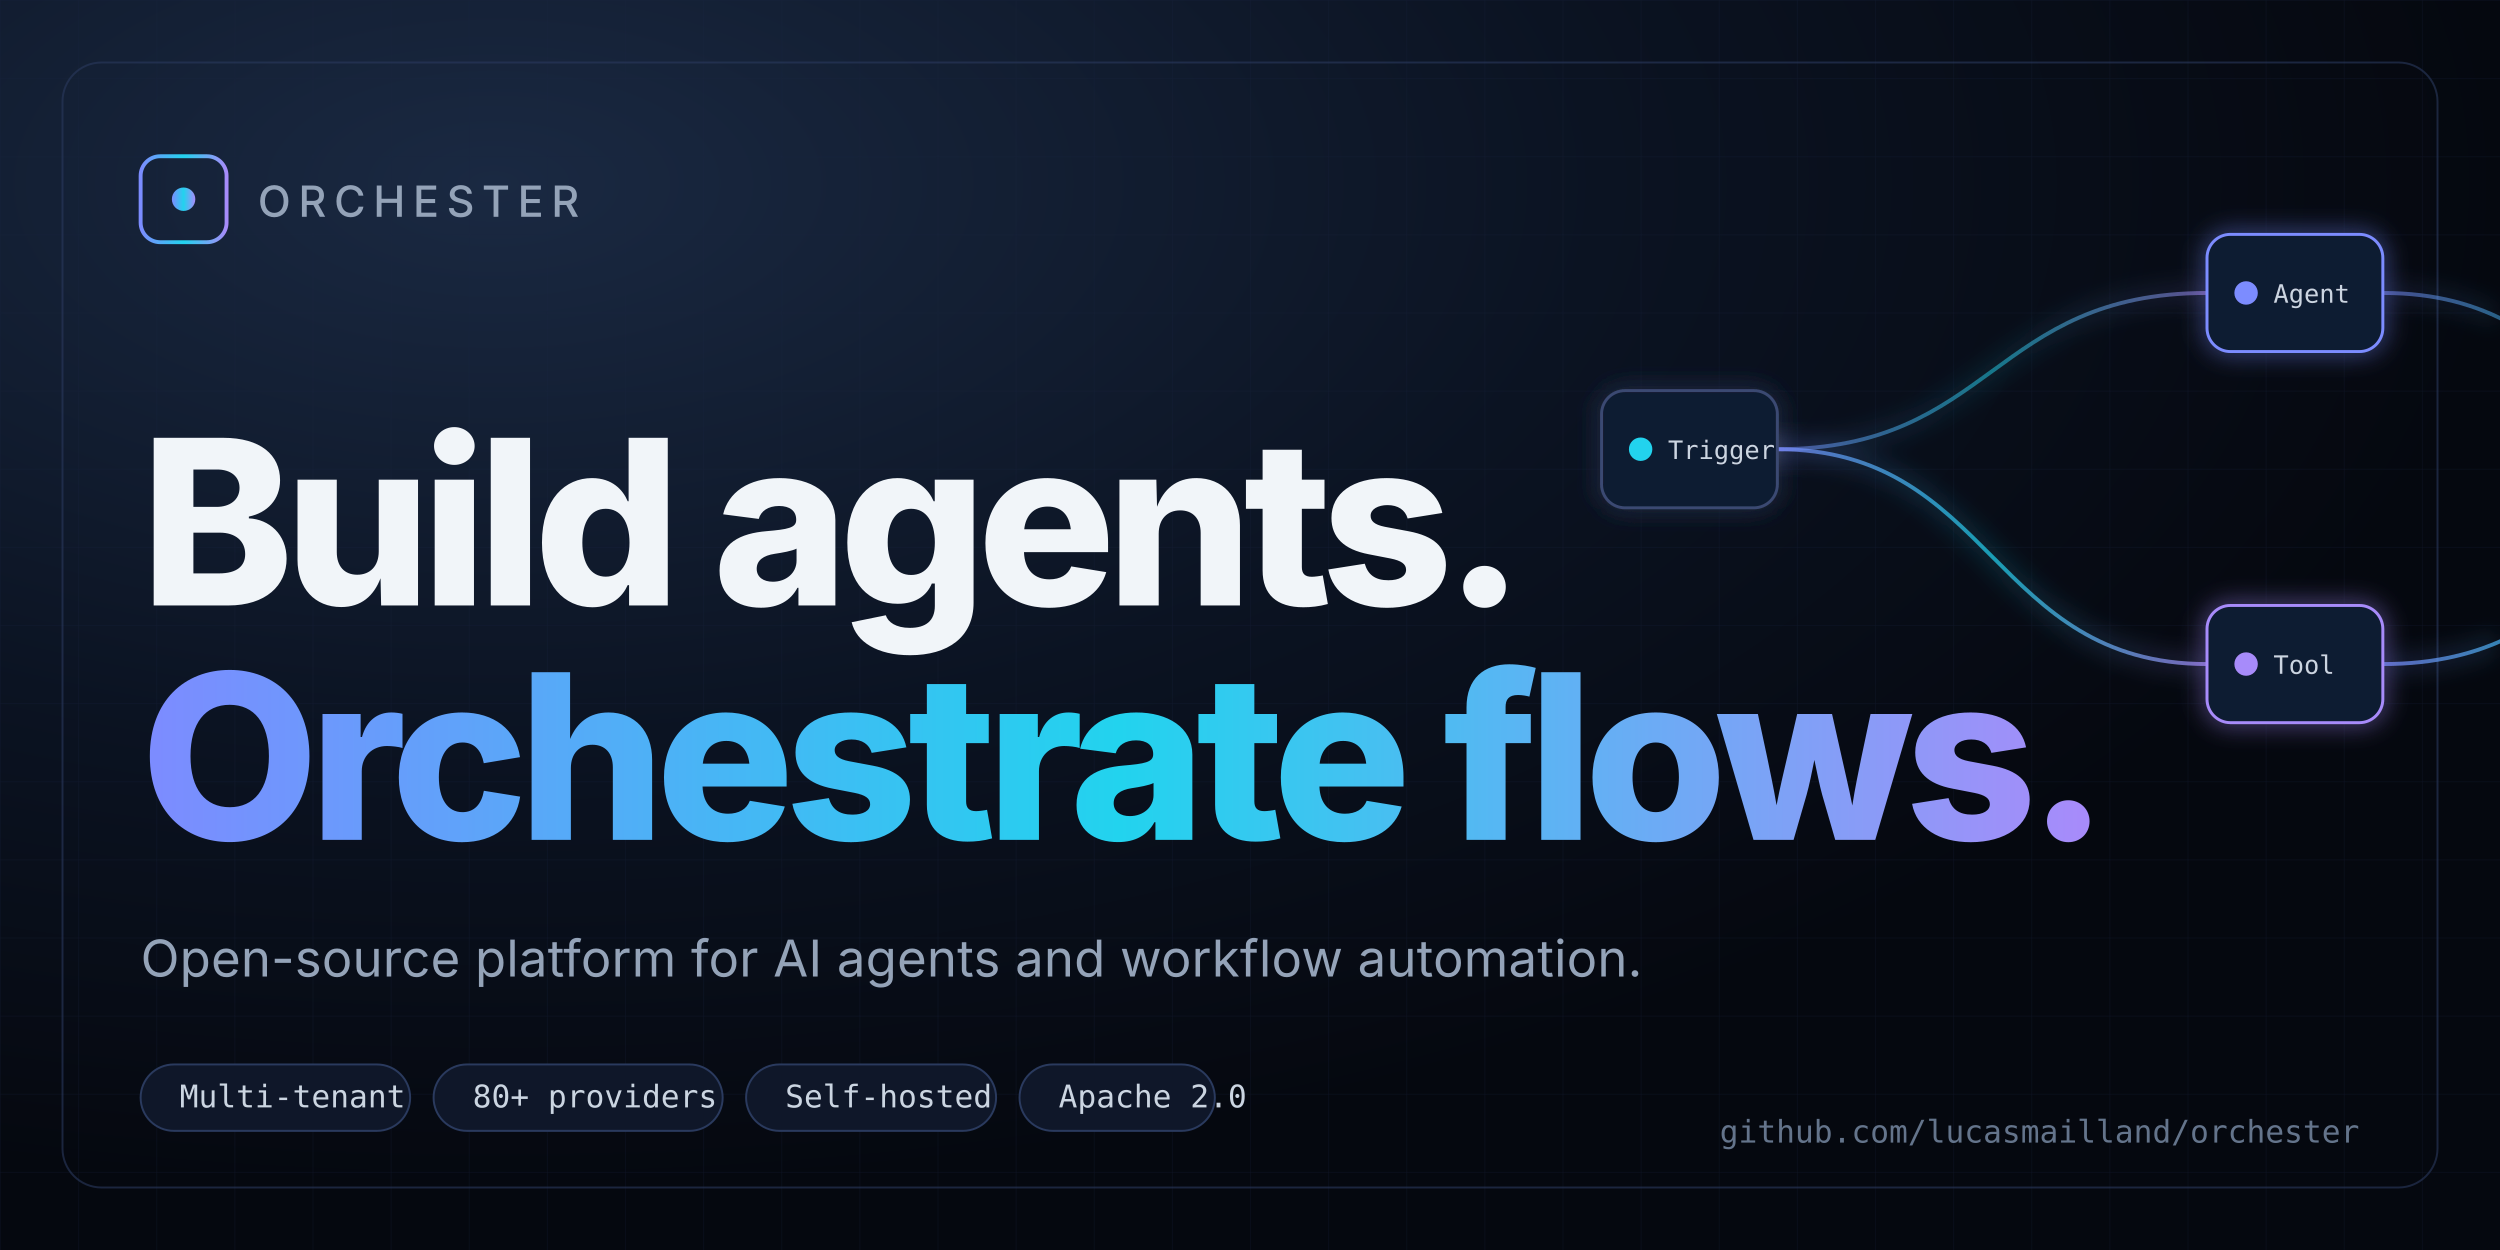
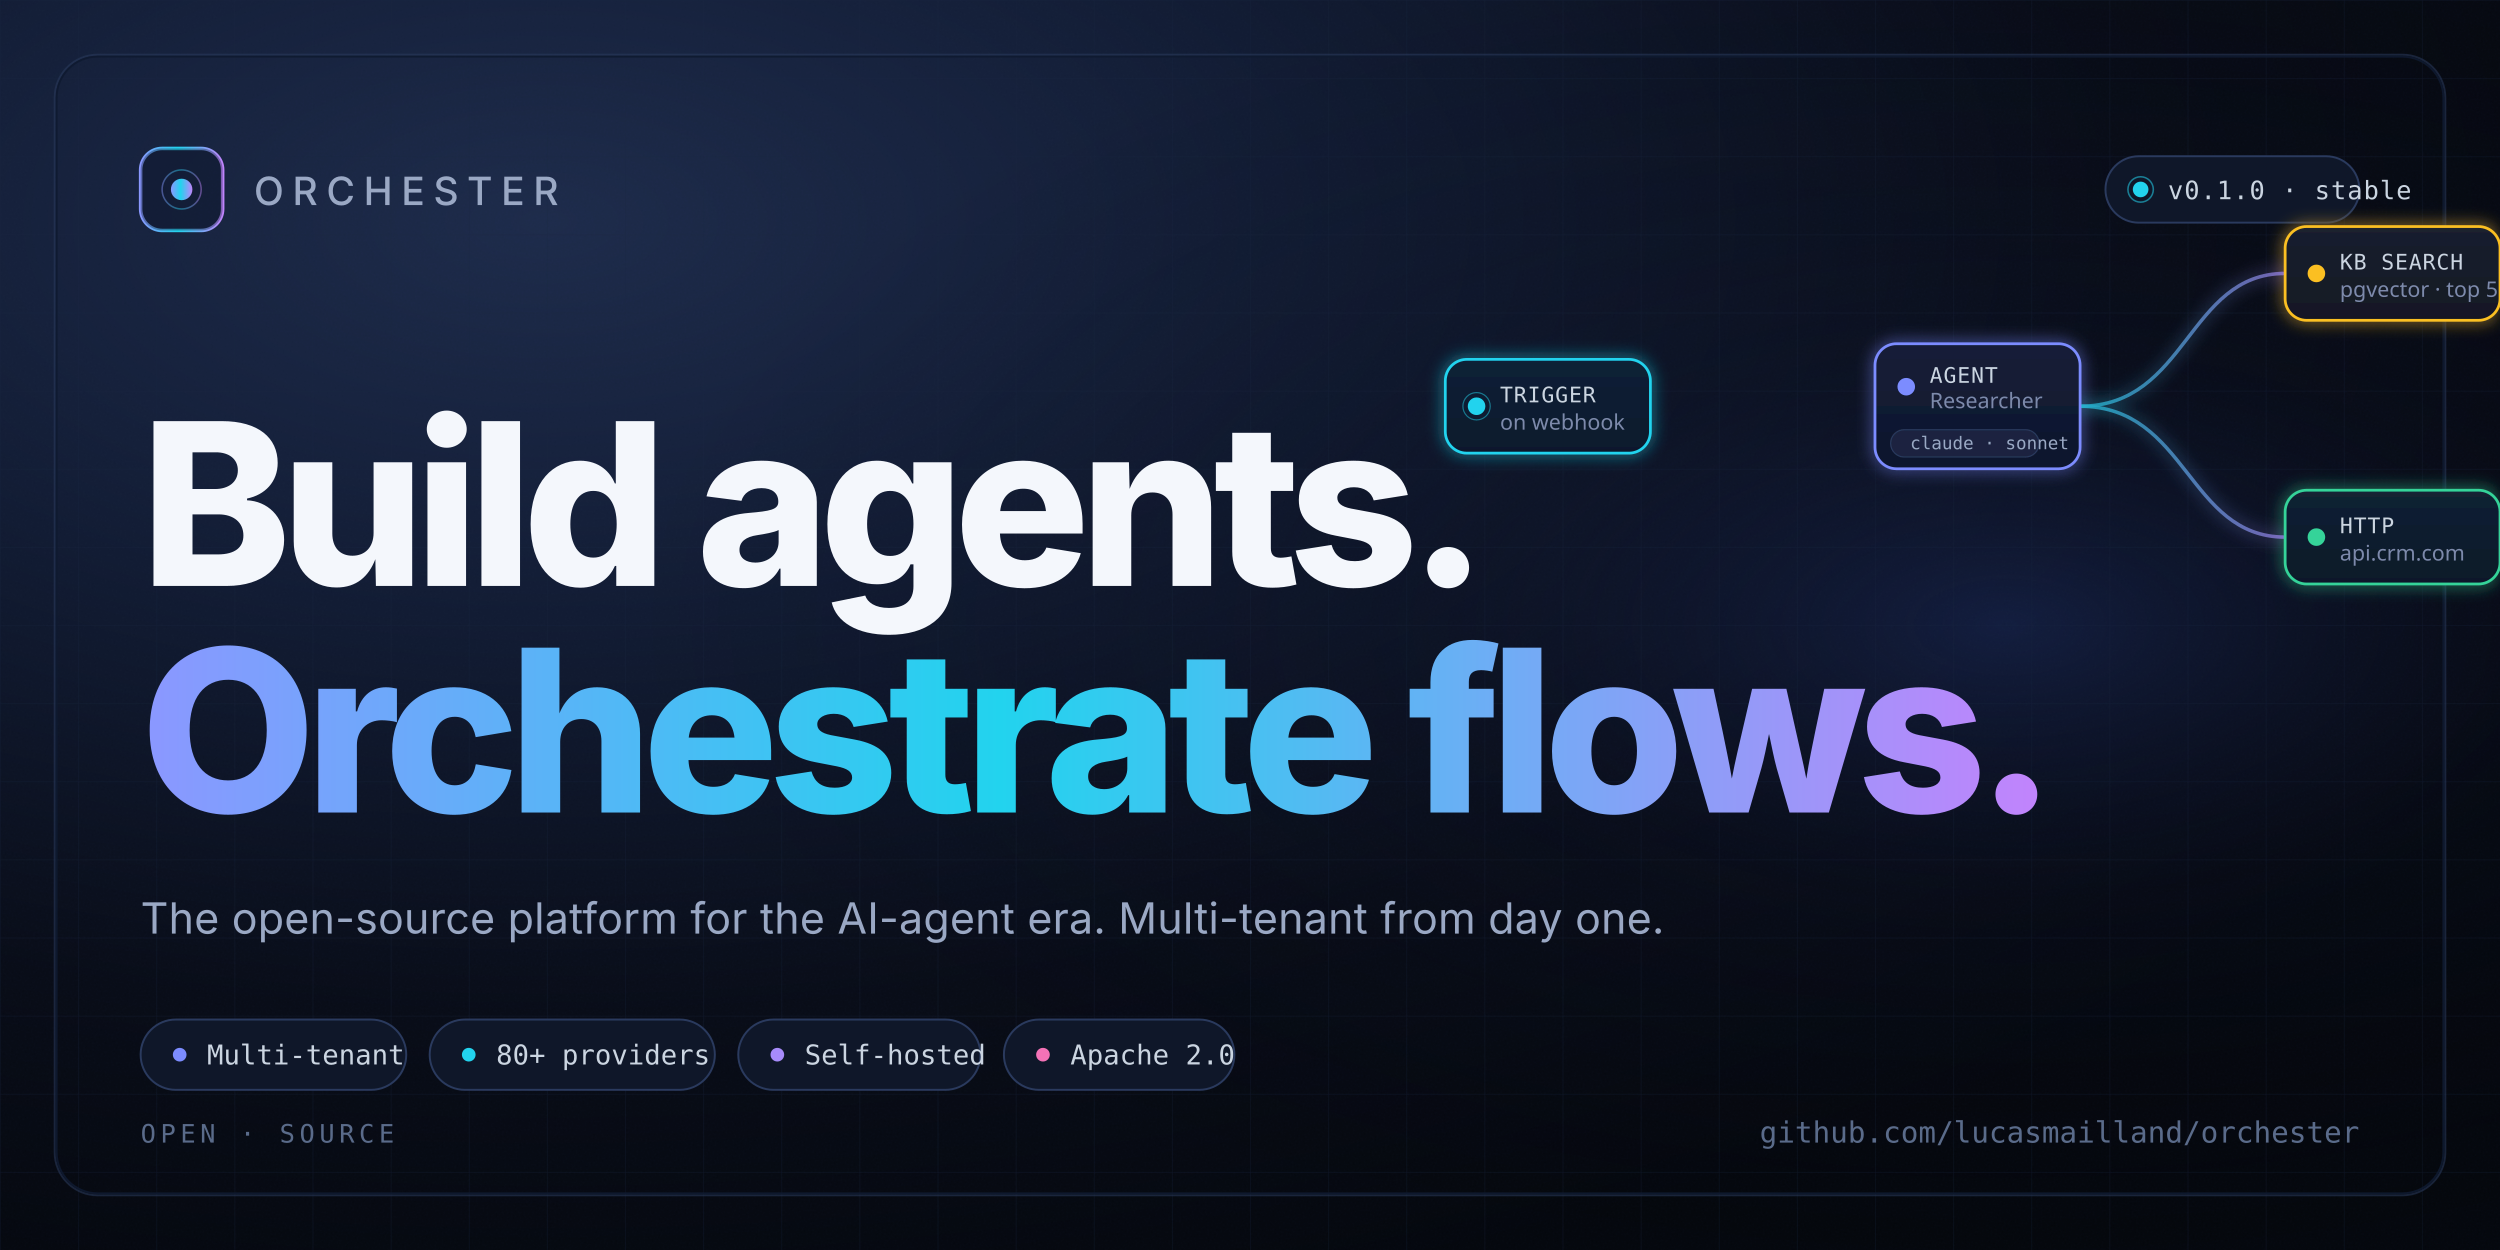
- <svg xmlns="http://www.w3.org/2000/svg" viewBox="0 0 1280 640" width="1280" height="640" role="img" aria-label="Orchester — Build and orchestrate AI agents">
+ <svg xmlns="http://www.w3.org/2000/svg" viewBox="0 0 1280 640" width="1280" height="640" role="img" aria-label="Orchester — Build agents, orchestrate flows">
  <defs>
-     <radialGradient id="bgGlow" cx="20%" cy="15%" r="80%">
-       <stop offset="0%" stop-color="#1a2942" stop-opacity="1" />
-       <stop offset="55%" stop-color="#0b1322" stop-opacity="1" />
-       <stop offset="100%" stop-color="#05080f" stop-opacity="1" />
+     <radialGradient id="bgGlow" cx="22%" cy="18%" r="90%">
+       <stop offset="0%" stop-color="#1c2a4a" stop-opacity="1" />
+       <stop offset="35%" stop-color="#101a32" stop-opacity="1" />
+       <stop offset="70%" stop-color="#070b16" stop-opacity="1" />
+       <stop offset="100%" stop-color="#03060c" stop-opacity="1" />
+     </radialGradient>
+     <radialGradient id="aurora" cx="80%" cy="50%" r="55%">
+       <stop offset="0%" stop-color="#1a2a5e" stop-opacity="0.55" />
+       <stop offset="40%" stop-color="#0b1024" stop-opacity="0.25" />
+       <stop offset="100%" stop-color="#000000" stop-opacity="0" />
    </radialGradient>
    <linearGradient id="accent" x1="0%" y1="0%" x2="100%" y2="0%">
-       <stop offset="0%" stop-color="#7c8cff" />
-       <stop offset="50%" stop-color="#22d3ee" />
-       <stop offset="100%" stop-color="#a78bfa" />
+       <stop offset="0%" stop-color="#8a98ff" />
+       <stop offset="45%" stop-color="#22d3ee" />
+       <stop offset="100%" stop-color="#c084fc" />
    </linearGradient>
    <filter id="nodeGlow" x="-50%" y="-50%" width="200%" height="200%">
-       <feGaussianBlur stdDeviation="6" result="blur" />
+       <feGaussianBlur stdDeviation="4" result="blur" />
      <feMerge>
        <feMergeNode in="blur" />
        <feMergeNode in="SourceGraphic" />
      </feMerge>
    </filter>
+     <linearGradient id="edge" x1="0%" y1="0%" x2="100%" y2="0%">
+       <stop offset="0%" stop-color="#22d3ee" stop-opacity="0.85" />
+       <stop offset="100%" stop-color="#a78bfa" stop-opacity="0.85" />
+     </linearGradient>
    <pattern id="grid" x="0" y="0" width="40" height="40" patternUnits="userSpaceOnUse">
-       <path d="M 40 0 L 0 0 0 40" fill="none" stroke="#1c2742" stroke-width="0.5" stroke-opacity="0.4" />
+       <path d="M 40 0 L 0 0 0 40" fill="none" stroke="#1a2440" stroke-width="0.5" stroke-opacity="0.45" />
    </pattern>
+     <filter id="noise" x="0%" y="0%" width="100%" height="100%">
+       <feTurbulence type="fractalNoise" baseFrequency="0.9" numOctaves="2" stitchTiles="stitch" />
+       <feColorMatrix values="0 0 0 0 0.6  0 0 0 0 0.65  0 0 0 0 0.8  0 0 0 0.035 0" />
+     </filter>
+     <linearGradient id="nodeBg" x1="0%" y1="0%" x2="0%" y2="100%">
+       <stop offset="0%" stop-color="#111a30" />
+       <stop offset="100%" stop-color="#0a1224" />
+     </linearGradient>
  </defs>
  <rect width="1280" height="640" fill="url(#bgGlow)" />
+   <rect width="1280" height="640" fill="url(#aurora)" />
  <rect width="1280" height="640" fill="url(#grid)" />
-   <rect x="32" y="32" width="1216" height="576" rx="20" fill="none" stroke="#2a3a5e" stroke-width="1" stroke-opacity="0.6" />
-   <g transform="translate(72, 80)">
-     <rect width="44" height="44" rx="10" fill="none" stroke="url(#accent)" stroke-width="2" />
-     <circle cx="22" cy="22" r="6" fill="url(#accent)" />
+   <rect width="1280" height="640" filter="url(#noise)" opacity="0.6" />
+   <rect x="28" y="28" width="1224" height="584" rx="22" fill="none" stroke="#2a3a5e" stroke-width="1" stroke-opacity="0.55" />
+   <rect x="29" y="29" width="1222" height="582" rx="21" fill="none" stroke="#0f1a30" stroke-width="1" stroke-opacity="0.9" />
+   <g transform="translate(72, 76)">
+     <rect width="42" height="42" rx="11" fill="none" stroke="url(#accent)" stroke-width="1.8" />
+     <rect width="42" height="42" rx="11" fill="#0a1224" opacity="0.35" />
+     <circle cx="21" cy="21" r="5.5" fill="url(#accent)" />
+     <circle cx="21" cy="21" r="10" fill="none" stroke="url(#accent)" stroke-width="0.8" opacity="0.45" />
  </g>
-   <text x="132" y="111" font-family="ui-sans-serif, -apple-system, Segoe UI, Inter, sans-serif" font-size="22" font-weight="500" fill="#94a3b8" letter-spacing="0.18em">ORCHESTER</text>
-   <text x="72" y="310" font-family="ui-sans-serif, -apple-system, Segoe UI, Inter, sans-serif" font-size="118" font-weight="800" fill="#f1f5f9" letter-spacing="-0.04em">Build agents.</text>
-   <text x="72" y="430" font-family="ui-sans-serif, -apple-system, Segoe UI, Inter, sans-serif" font-size="118" font-weight="800" fill="url(#accent)" letter-spacing="-0.04em">Orchestrate flows.</text>
-   <text x="72" y="500" font-family="ui-sans-serif, -apple-system, Segoe UI, Inter, sans-serif" font-size="26" font-weight="400" fill="#94a3b8" letter-spacing="0.005em">Open-source platform for AI agents and workflow automation.</text>
-   <g font-family="ui-monospace, SFMono-Regular, Menlo, monospace" font-size="16" fill="#cbd5e1">
-     <g transform="translate(72, 545)">
-       <rect width="138" height="34" rx="17" fill="#0f1729" stroke="#2a3a5e" stroke-width="1" />
-       <text x="20" y="22">Multi-tenant</text>
+   <text x="130" y="105" font-family="ui-sans-serif, -apple-system, Segoe UI, Inter, sans-serif" font-size="20" font-weight="500" fill="#9aa8c4" letter-spacing="0.22em">ORCHESTER</text>
+   <g transform="translate(1078, 80)">
+     <rect width="130" height="34" rx="17" fill="#0f1729" stroke="#2a3a5e" stroke-width="1" />
+     <circle cx="18" cy="17" r="4" fill="#22d3ee" />
+     <circle cx="18" cy="17" r="6.5" fill="none" stroke="#22d3ee" stroke-width="0.8" opacity="0.55" />
+     <text x="32" y="22" font-family="ui-monospace, SFMono-Regular, Menlo, monospace" font-size="13" fill="#cbd5e1" letter-spacing="0.04em">v0.1.0 · stable</text>
+   </g>
+   <text x="72" y="300" font-family="ui-sans-serif, -apple-system, Segoe UI, Inter, sans-serif" font-size="116" font-weight="800" fill="#f4f7fc" letter-spacing="-0.045em">Build agents.</text>
+   <text x="72" y="416" font-family="ui-sans-serif, -apple-system, Segoe UI, Inter, sans-serif" font-size="116" font-weight="800" fill="url(#accent)" letter-spacing="-0.045em">Orchestrate flows.</text>
+   <text x="72" y="478" font-family="ui-sans-serif, -apple-system, Segoe UI, Inter, sans-serif" font-size="22" font-weight="400" fill="#9aa8c4" letter-spacing="0.005em">The open-source platform for the AI-agent era. Multi-tenant from day one.</text>
+   <g font-family="ui-monospace, SFMono-Regular, Menlo, monospace" font-size="14" fill="#cbd5e1">
+     <g transform="translate(72, 522)">
+       <rect width="136" height="36" rx="18" fill="#0f1729" stroke="#2a3a5e" stroke-width="1" />
+       <circle cx="20" cy="18" r="3.5" fill="#7c8cff" />
+       <text x="34" y="23">Multi-tenant</text>
    </g>
-     <g transform="translate(222, 545)">
-       <rect width="148" height="34" rx="17" fill="#0f1729" stroke="#2a3a5e" stroke-width="1" />
-       <text x="20" y="22">80+ providers</text>
+     <g transform="translate(220, 522)">
+       <rect width="146" height="36" rx="18" fill="#0f1729" stroke="#2a3a5e" stroke-width="1" />
+       <circle cx="20" cy="18" r="3.5" fill="#22d3ee" />
+       <text x="34" y="23">80+ providers</text>
    </g>
-     <g transform="translate(382, 545)">
-       <rect width="128" height="34" rx="17" fill="#0f1729" stroke="#2a3a5e" stroke-width="1" />
-       <text x="20" y="22">Self-hosted</text>
+     <g transform="translate(378, 522)">
+       <rect width="124" height="36" rx="18" fill="#0f1729" stroke="#2a3a5e" stroke-width="1" />
+       <circle cx="20" cy="18" r="3.5" fill="#a78bfa" />
+       <text x="34" y="23">Self-hosted</text>
    </g>
-     <g transform="translate(522, 545)">
-       <rect width="100" height="34" rx="17" fill="#0f1729" stroke="#2a3a5e" stroke-width="1" />
-       <text x="20" y="22">Apache 2.0</text>
+     <g transform="translate(514, 522)">
+       <rect width="118" height="36" rx="18" fill="#0f1729" stroke="#2a3a5e" stroke-width="1" />
+       <circle cx="20" cy="18" r="3.5" fill="#f472b6" />
+       <text x="34" y="23">Apache 2.0</text>
    </g>
  </g>
-   <g transform="translate(820, 180)" filter="url(#nodeGlow)">
-     <path d="M 90 50 C 200 50, 200 160, 310 160" fill="none" stroke="url(#accent)" stroke-width="2" opacity="0.7" />
-     <path d="M 90 50 C 200 50, 200 -30, 310 -30" fill="none" stroke="url(#accent)" stroke-width="2" opacity="0.5" />
-     <path d="M 400 160 C 510 160, 510 70, 620 70" fill="none" stroke="url(#accent)" stroke-width="2" opacity="0.7" />
-     <path d="M 400 -30 C 510 -30, 510 70, 620 70" fill="none" stroke="url(#accent)" stroke-width="2" opacity="0.5" />
-     <g transform="translate(0, 20)">
-       <rect width="90" height="60" rx="12" fill="#101a30" stroke="#3a4a72" stroke-width="1.5" />
-       <circle cx="20" cy="30" r="6" fill="#22d3ee" />
-       <text x="34" y="35" font-family="ui-monospace, monospace" font-size="13" fill="#cbd5e1">Trigger</text>
+   <g transform="translate(740, 170)" filter="url(#nodeGlow)">
+     <g stroke="url(#edge)" stroke-width="1.8" fill="none" opacity="0.75">
+       <path d="M 105 38 C 165 38, 175 38, 220 38" />
+       <path d="M 325 38 C 380 38, 380 -30, 430 -30" />
+       <path d="M 325 38 C 380 38, 380 105, 430 105" />
+       <path d="M 540 -30 C 590 -30, 590 38, 640 38" />
+       <path d="M 540 105 C 590 105, 590 38, 640 38" />
+       <path d="M 740 38 C 800 38, 800 -32, 850 -32" />
+       <path d="M 740 38 C 800 38, 800 105, 850 105" />
    </g>
-     <g transform="translate(310, -60)">
-       <rect width="90" height="60" rx="12" fill="#101a30" stroke="#7c8cff" stroke-width="1.5" />
-       <circle cx="20" cy="30" r="6" fill="#7c8cff" />
-       <text x="34" y="35" font-family="ui-monospace, monospace" font-size="13" fill="#cbd5e1">Agent</text>
+     <g transform="translate(0, 14)">
+       <rect width="105" height="48" rx="11" fill="url(#nodeBg)" stroke="#22d3ee" stroke-width="1.4" />
+       <rect width="105" height="48" rx="11" fill="#22d3ee" opacity="0.04" />
+       <circle cx="16" cy="24" r="4.5" fill="#22d3ee" />
+       <circle cx="16" cy="24" r="7" fill="none" stroke="#22d3ee" stroke-width="0.6" opacity="0.5" />
+       <text x="28" y="22" font-family="ui-monospace, monospace" font-size="11" fill="#cbd5e1" letter-spacing="0.04em">TRIGGER</text>
+       <text x="28" y="36" font-family="ui-sans-serif, sans-serif" font-size="11" fill="#7d8aab">on webhook</text>
    </g>
-     <g transform="translate(310, 130)">
-       <rect width="90" height="60" rx="12" fill="#101a30" stroke="#a78bfa" stroke-width="1.5" />
-       <circle cx="20" cy="30" r="6" fill="#a78bfa" />
-       <text x="34" y="35" font-family="ui-monospace, monospace" font-size="13" fill="#cbd5e1">Tool</text>
+     <g transform="translate(220, 6)">
+       <rect width="105" height="64" rx="11" fill="url(#nodeBg)" stroke="#7c8cff" stroke-width="1.4" />
+       <rect width="105" height="64" rx="11" fill="#7c8cff" opacity="0.04" />
+       <circle cx="16" cy="22" r="4.5" fill="#7c8cff" />
+       <text x="28" y="20" font-family="ui-monospace, monospace" font-size="11" fill="#cbd5e1" letter-spacing="0.04em">AGENT</text>
+       <text x="28" y="33" font-family="ui-sans-serif, sans-serif" font-size="11" fill="#7d8aab">Researcher</text>
+       <g transform="translate(8, 44)">
+         <rect width="76" height="14" rx="7" fill="#1a2440" stroke="#2a3a5e" stroke-width="0.6" />
+         <text x="10" y="10" font-family="ui-monospace, monospace" font-size="9" fill="#9aa8c4">claude · sonnet</text>
+       </g>
    </g>
-     <g transform="translate(620, 40)">
-       <rect width="90" height="60" rx="12" fill="#101a30" stroke="#22d3ee" stroke-width="1.5" />
-       <circle cx="20" cy="30" r="6" fill="#22d3ee" />
-       <text x="34" y="35" font-family="ui-monospace, monospace" font-size="13" fill="#cbd5e1">Output</text>
+     <g transform="translate(430, -54)">
+       <rect width="110" height="48" rx="11" fill="url(#nodeBg)" stroke="#fbbf24" stroke-width="1.4" />
+       <rect width="110" height="48" rx="11" fill="#fbbf24" opacity="0.04" />
+       <circle cx="16" cy="24" r="4.5" fill="#fbbf24" />
+       <text x="28" y="22" font-family="ui-monospace, monospace" font-size="11" fill="#cbd5e1" letter-spacing="0.04em">KB SEARCH</text>
+       <text x="28" y="36" font-family="ui-sans-serif, sans-serif" font-size="11" fill="#7d8aab">pgvector · top 5</text>
+     </g>
+     <g transform="translate(430, 81)">
+       <rect width="110" height="48" rx="11" fill="url(#nodeBg)" stroke="#34d399" stroke-width="1.4" />
+       <rect width="110" height="48" rx="11" fill="#34d399" opacity="0.04" />
+       <circle cx="16" cy="24" r="4.5" fill="#34d399" />
+       <text x="28" y="22" font-family="ui-monospace, monospace" font-size="11" fill="#cbd5e1" letter-spacing="0.04em">HTTP</text>
+       <text x="28" y="36" font-family="ui-sans-serif, sans-serif" font-size="11" fill="#7d8aab">api.crm.com</text>
+     </g>
+     <g transform="translate(640, 14)">
+       <rect width="100" height="48" rx="11" fill="url(#nodeBg)" stroke="#f472b6" stroke-width="1.4" />
+       <rect width="100" height="48" rx="11" fill="#f472b6" opacity="0.04" />
+       <circle cx="16" cy="24" r="4.5" fill="#f472b6" />
+       <text x="28" y="22" font-family="ui-monospace, monospace" font-size="11" fill="#cbd5e1" letter-spacing="0.04em">SWITCH</text>
+       <text x="28" y="36" font-family="ui-sans-serif, sans-serif" font-size="11" fill="#7d8aab">priority</text>
+     </g>
+     <g transform="translate(850, -56)">
+       <rect width="110" height="48" rx="11" fill="url(#nodeBg)" stroke="#a78bfa" stroke-width="1.4" />
+       <rect width="110" height="48" rx="11" fill="#a78bfa" opacity="0.04" />
+       <circle cx="16" cy="24" r="4.5" fill="#a78bfa" />
+       <text x="28" y="22" font-family="ui-monospace, monospace" font-size="11" fill="#cbd5e1" letter-spacing="0.04em">GENERATE</text>
+       <text x="28" y="36" font-family="ui-sans-serif, sans-serif" font-size="11" fill="#7d8aab">image · dall·e</text>
+     </g>
+     <g transform="translate(850, 81)">
+       <rect width="110" height="48" rx="11" fill="url(#nodeBg)" stroke="#22d3ee" stroke-width="1.4" />
+       <rect width="110" height="48" rx="11" fill="#22d3ee" opacity="0.04" />
+       <circle cx="16" cy="24" r="4.5" fill="#22d3ee" />
+       <circle cx="16" cy="24" r="7" fill="none" stroke="#22d3ee" stroke-width="0.6" opacity="0.5" />
+       <text x="28" y="22" font-family="ui-monospace, monospace" font-size="11" fill="#cbd5e1" letter-spacing="0.04em">REPLY</text>
+       <text x="28" y="36" font-family="ui-sans-serif, sans-serif" font-size="11" fill="#7d8aab">to channel</text>
    </g>
  </g>
-   <text x="1208" y="585" text-anchor="end" font-family="ui-monospace, SFMono-Regular, Menlo, monospace" font-size="16" fill="#64748b">github.com/lucasmailland/orchester</text>
+   <text x="1208" y="585" text-anchor="end" font-family="ui-monospace, SFMono-Regular, Menlo, monospace" font-size="15" fill="#5a6b8a">github.com/lucasmailland/orchester</text>
+   <text x="72" y="585" font-family="ui-monospace, SFMono-Regular, Menlo, monospace" font-size="13" fill="#5a6b8a" letter-spacing="0.18em">OPEN · SOURCE</text>
</svg>
